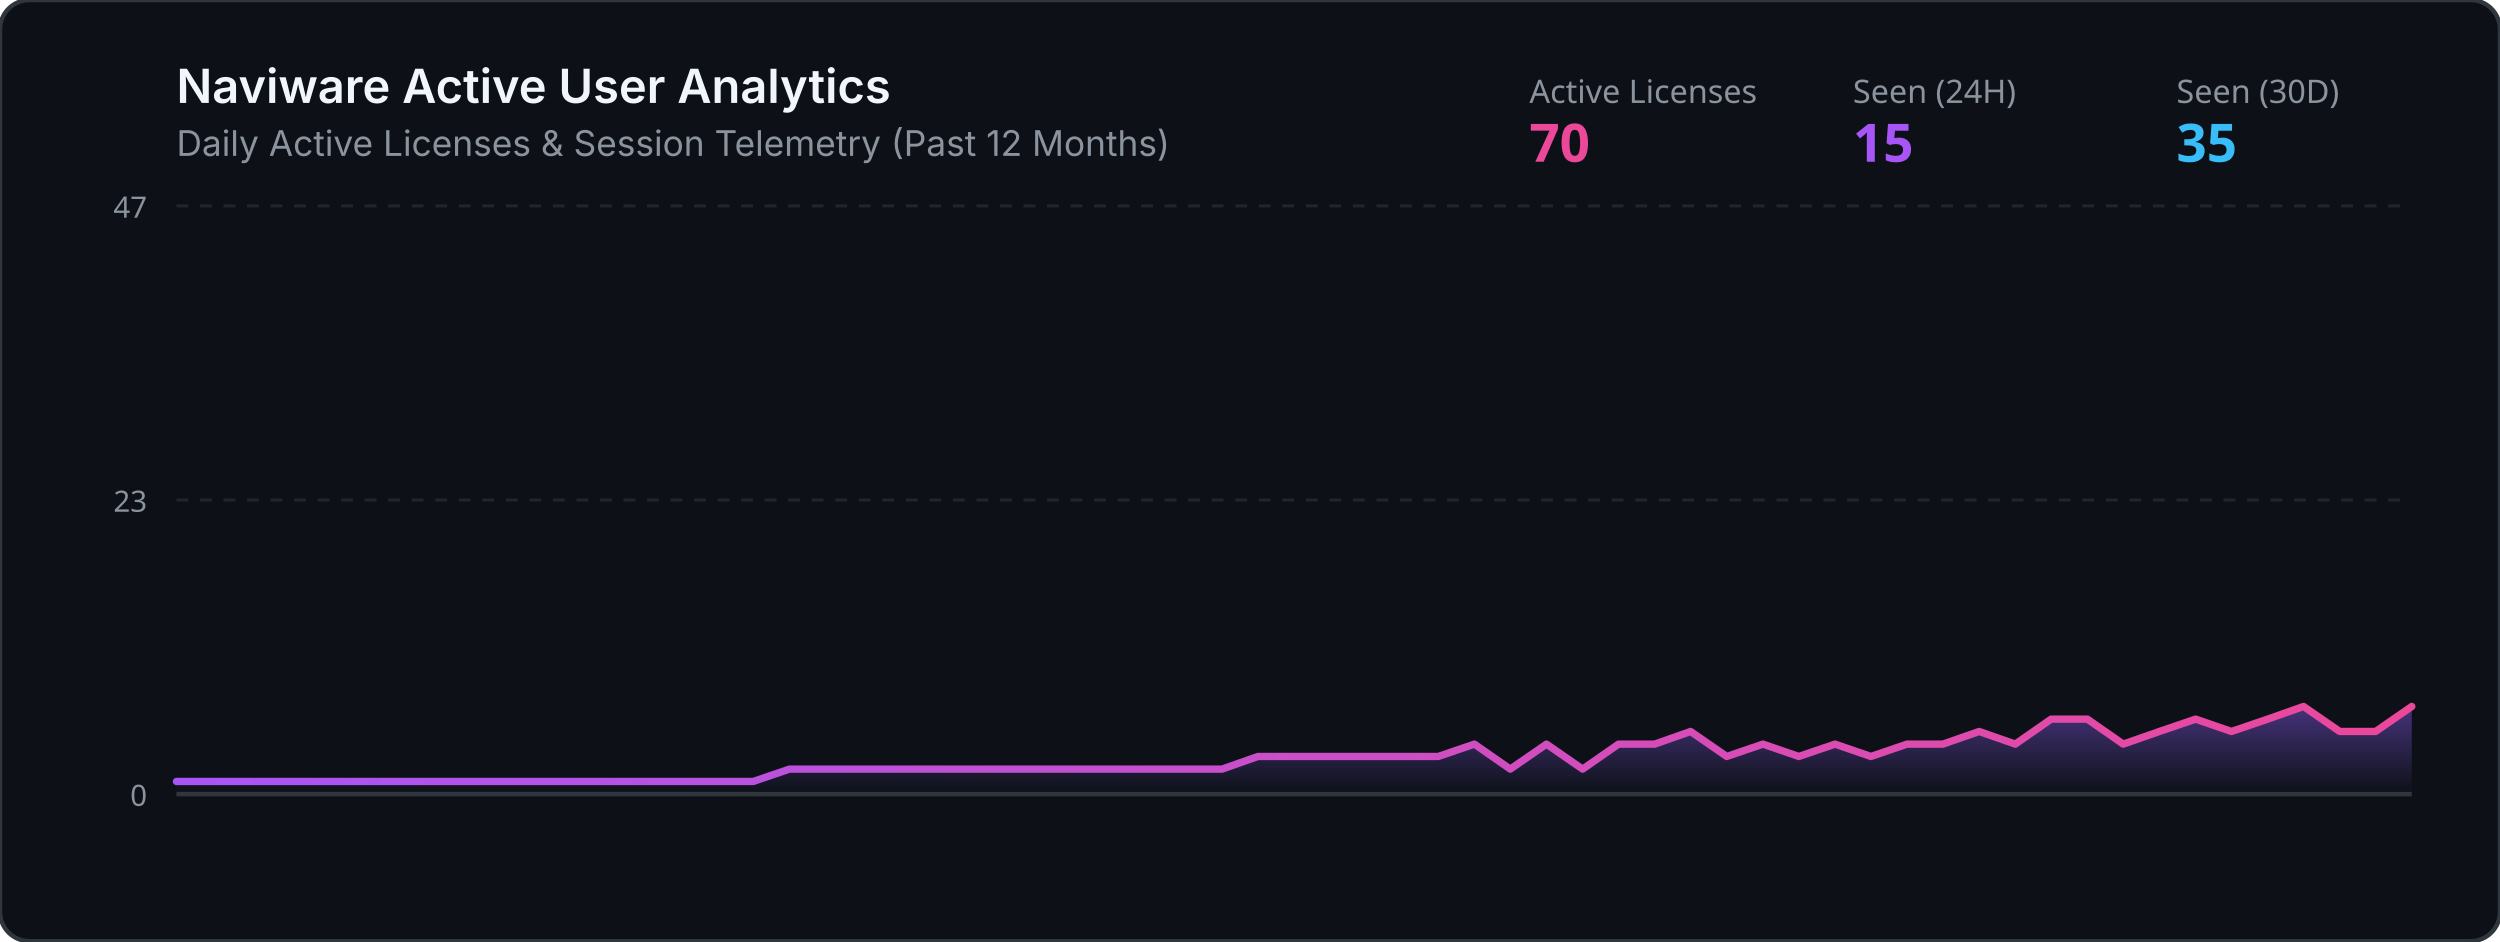
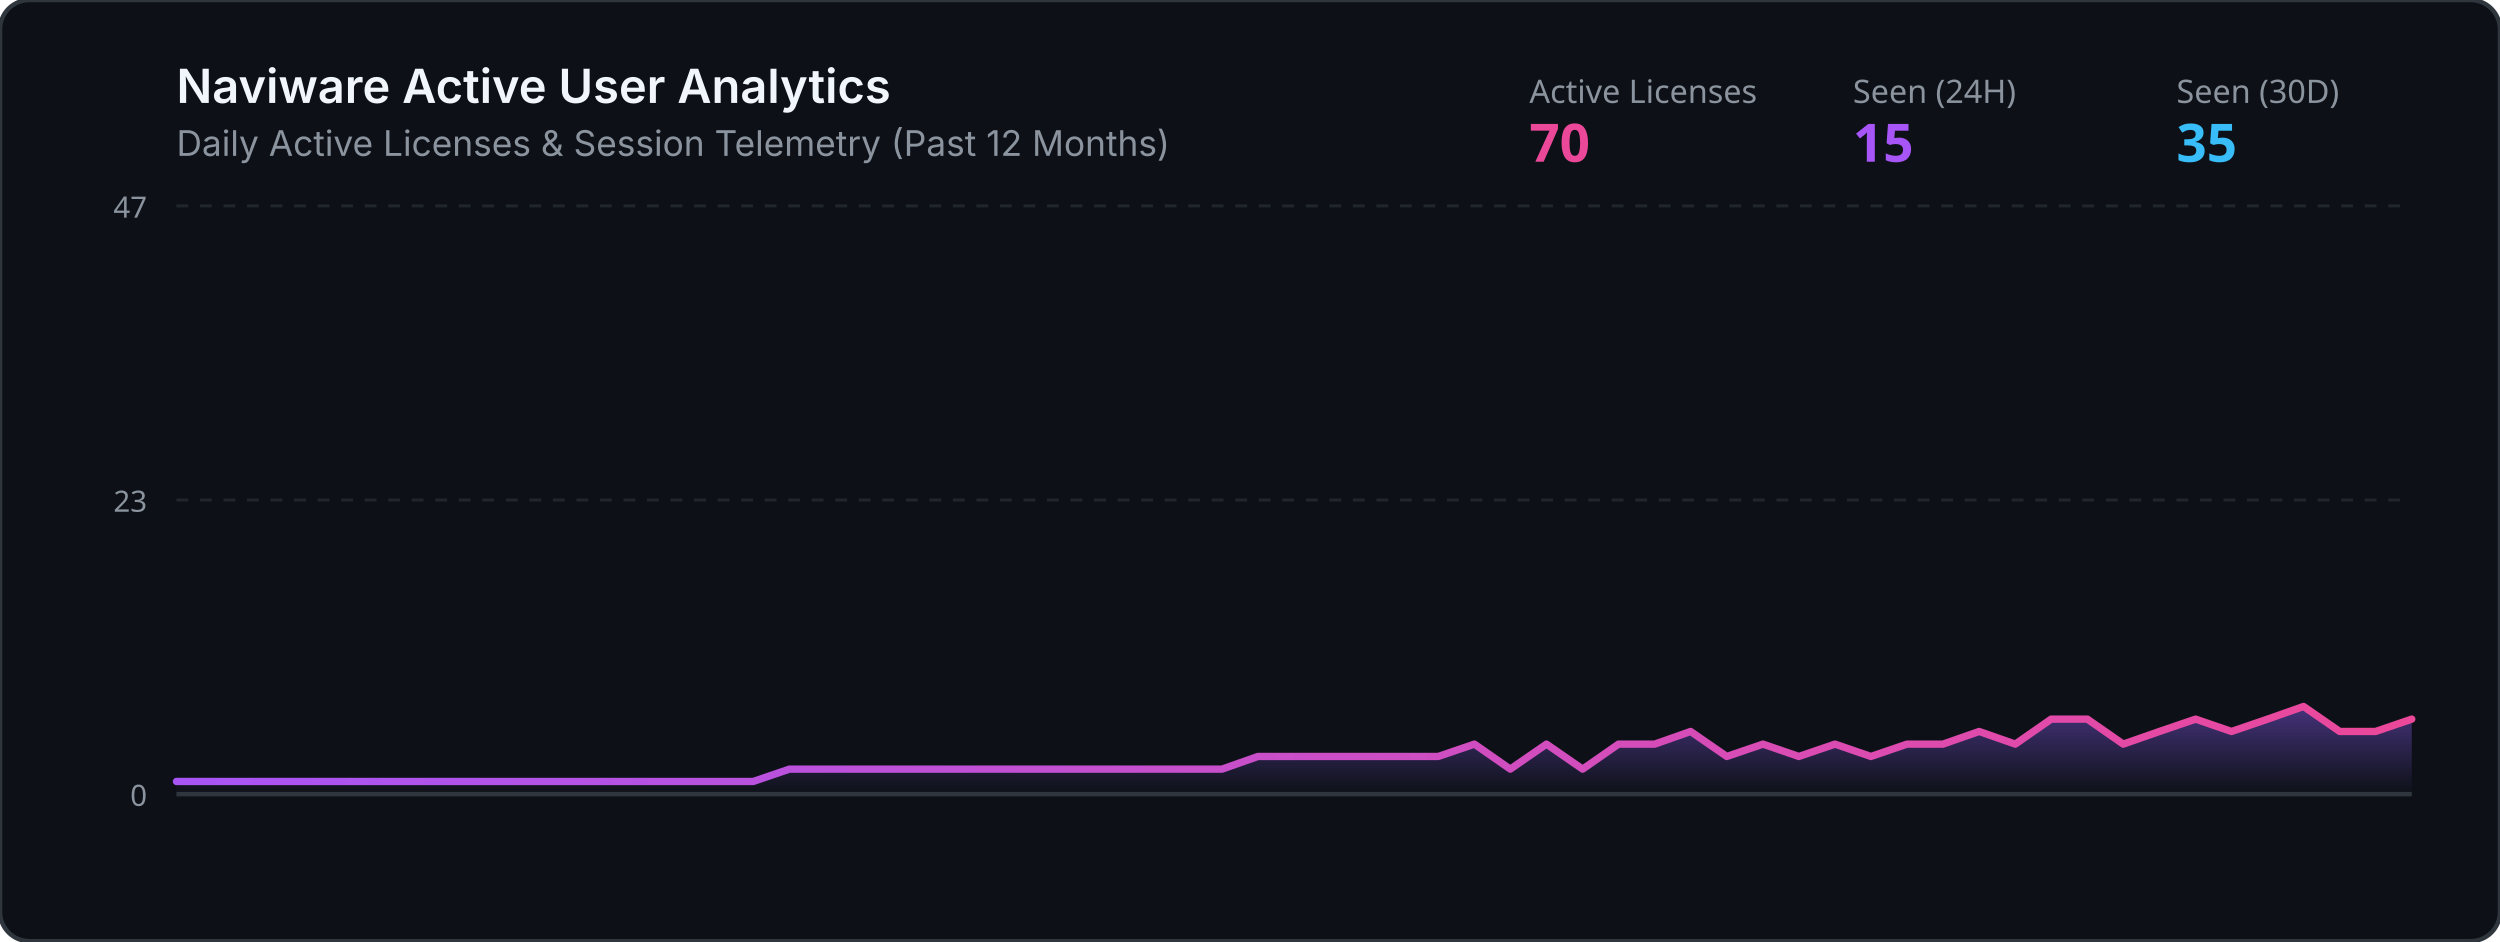
<svg xmlns="http://www.w3.org/2000/svg" viewBox="0 0 850 320" width="100%" height="320">
  <defs>
    <linearGradient id="grad" x1="0%" y1="0%" x2="0%" y2="100%">
      <stop offset="0%" stop-color="#8b5cf6" stop-opacity="0.45" />
      <stop offset="100%" stop-color="#8b5cf6" stop-opacity="0.0" />
    </linearGradient>
    <linearGradient id="lineGrad" x1="0%" y1="0%" x2="100%" y2="0%">
      <stop offset="0%" stop-color="#a855f7" />
      <stop offset="100%" stop-color="#ec4899" />
    </linearGradient>
  </defs>
  <rect width="850" height="320" rx="10" fill="#0d1117" stroke="#30363d" stroke-width="1.5" />
  <text x="60" y="35" fill="#f0f6fc" font-family="-apple-system,BlinkMacSystemFont,Segoe UI,sans-serif" font-size="16" font-weight="600">Naviware Active User Analytics</text>
  <text x="60" y="53" fill="#8b949e" font-family="-apple-system,BlinkMacSystemFont,Segoe UI,sans-serif" font-size="12">Daily Active Licenses &amp; Session Telemetry (Past 12 Months)</text>
  <text x="520" y="35" fill="#8b949e" font-family="sans-serif" font-size="11">Active Licenses</text>
  <text x="520" y="55" fill="#ec4899" font-family="sans-serif" font-size="18" font-weight="bold">70</text>
  <text x="630" y="35" fill="#8b949e" font-family="sans-serif" font-size="11">Seen (24H)</text>
  <text x="630" y="55" fill="#a855f7" font-family="sans-serif" font-size="18" font-weight="bold">15</text>
  <text x="740" y="35" fill="#8b949e" font-family="sans-serif" font-size="11">Seen (30D)</text>
  <text x="740" y="55" fill="#38bdf8" font-family="sans-serif" font-size="18" font-weight="bold">35</text>
  <line x1="60" y1="70" x2="820" y2="70" stroke="#21262d" stroke-width="1" stroke-dasharray="4" />
  <line x1="60" y1="170.0" x2="820" y2="170.0" stroke="#21262d" stroke-width="1" stroke-dasharray="4" />
  <line x1="60" y1="270" x2="820" y2="270" stroke="#30363d" stroke-width="1.5" />
  <text x="50" y="74" fill="#8b949e" font-family="sans-serif" font-size="10" text-anchor="end">47</text>
  <text x="50" y="174.0" fill="#8b949e" font-family="sans-serif" font-size="10" text-anchor="end">23</text>
  <text x="50" y="274" fill="#8b949e" font-family="sans-serif" font-size="10" text-anchor="end">0</text>
-   <polygon points="60,270 60.0,265.7 72.3,265.7 84.5,265.7 96.8,265.7 109.0,265.7 121.3,265.7 133.5,265.7 145.8,265.7 158.1,265.7 170.3,265.7 182.6,265.7 194.8,265.7 207.1,265.7 219.4,265.7 231.6,265.7 243.9,265.7 256.1,265.7 268.4,261.5 280.6,261.5 292.9,261.5 305.2,261.5 317.4,261.5 329.7,261.5 341.9,261.5 354.2,261.5 366.5,261.5 378.7,261.5 391.0,261.5 403.2,261.5 415.5,261.5 427.7,257.2 440.0,257.2 452.3,257.2 464.5,257.2 476.8,257.2 489.0,257.2 501.3,253.0 513.5,261.5 525.8,253.0 538.1,261.5 550.3,253.0 562.6,253.0 574.8,248.7 587.1,257.2 599.4,253.0 611.6,257.2 623.9,253.0 636.1,257.2 648.4,253.0 660.6,253.0 672.9,248.7 685.2,253.0 697.4,244.5 709.7,244.5 721.9,253.0 734.2,248.7 746.5,244.5 758.7,248.7 771.0,244.5 783.2,240.2 795.5,248.7 807.7,248.7 820.0,240.2 820,270" fill="url(#grad)" />
-   <polyline points="60.0,265.7 72.3,265.7 84.5,265.7 96.8,265.7 109.0,265.7 121.3,265.7 133.5,265.7 145.8,265.7 158.1,265.7 170.3,265.7 182.6,265.7 194.8,265.7 207.1,265.7 219.4,265.7 231.6,265.7 243.9,265.7 256.1,265.7 268.4,261.5 280.6,261.5 292.9,261.5 305.2,261.5 317.4,261.5 329.7,261.5 341.9,261.5 354.2,261.5 366.5,261.5 378.7,261.5 391.0,261.5 403.2,261.5 415.5,261.5 427.7,257.2 440.0,257.2 452.3,257.2 464.5,257.2 476.8,257.2 489.0,257.2 501.3,253.0 513.5,261.5 525.8,253.0 538.1,261.5 550.3,253.0 562.6,253.0 574.8,248.7 587.1,257.2 599.4,253.0 611.6,257.2 623.9,253.0 636.1,257.2 648.4,253.0 660.6,253.0 672.9,248.7 685.2,253.0 697.4,244.5 709.7,244.5 721.9,253.0 734.2,248.7 746.5,244.5 758.7,248.7 771.0,244.5 783.2,240.2 795.5,248.7 807.7,248.7 820.0,240.2" fill="none" stroke="url(#lineGrad)" stroke-width="2.5" stroke-linecap="round" stroke-linejoin="round" />
+   <polygon points="60,270 60.0,265.7 72.3,265.7 84.5,265.7 96.8,265.7 109.0,265.7 121.3,265.7 133.5,265.7 145.8,265.7 158.1,265.7 170.3,265.7 182.6,265.7 194.8,265.7 207.1,265.7 219.4,265.7 231.6,265.7 243.9,265.7 256.1,265.7 268.4,261.5 280.6,261.5 292.9,261.5 305.2,261.5 317.4,261.5 329.7,261.5 341.9,261.5 354.2,261.5 366.5,261.5 378.7,261.5 391.0,261.5 403.2,261.5 415.5,261.5 427.7,257.2 440.0,257.2 452.3,257.2 464.5,257.2 476.8,257.2 489.0,257.2 501.3,253.0 513.5,261.5 525.8,253.0 538.1,261.5 550.3,253.0 562.6,253.0 574.8,248.7 587.1,257.2 599.4,253.0 611.6,257.2 623.9,253.0 636.1,257.2 648.4,253.0 660.6,253.0 672.9,248.7 685.2,253.0 697.4,244.5 709.7,244.5 721.9,253.0 734.2,248.7 746.5,244.5 758.7,248.7 771.0,244.5 783.2,240.2 795.5,248.7 807.7,248.7 820.0,244.5 820,270" fill="url(#grad)" />
+   <polyline points="60.0,265.7 72.3,265.7 84.5,265.7 96.8,265.7 109.0,265.7 121.3,265.7 133.5,265.7 145.8,265.7 158.1,265.7 170.3,265.7 182.6,265.7 194.8,265.7 207.1,265.7 219.4,265.7 231.6,265.7 243.9,265.7 256.1,265.7 268.4,261.5 280.6,261.5 292.9,261.5 305.2,261.5 317.4,261.5 329.7,261.5 341.9,261.5 354.2,261.5 366.5,261.5 378.7,261.5 391.0,261.5 403.2,261.5 415.5,261.5 427.7,257.2 440.0,257.2 452.3,257.2 464.5,257.2 476.8,257.2 489.0,257.2 501.3,253.0 513.5,261.5 525.8,253.0 538.1,261.5 550.3,253.0 562.6,253.0 574.8,248.7 587.1,257.2 599.4,253.0 611.6,257.2 623.9,253.0 636.1,257.2 648.4,253.0 660.6,253.0 672.9,248.7 685.2,253.0 697.4,244.5 709.7,244.5 721.9,253.0 734.2,248.7 746.5,244.5 758.7,248.7 771.0,244.5 783.2,240.2 795.5,248.7 807.7,248.7 820.0,244.5" fill="none" stroke="url(#lineGrad)" stroke-width="2.5" stroke-linecap="round" stroke-linejoin="round" />
</svg>
